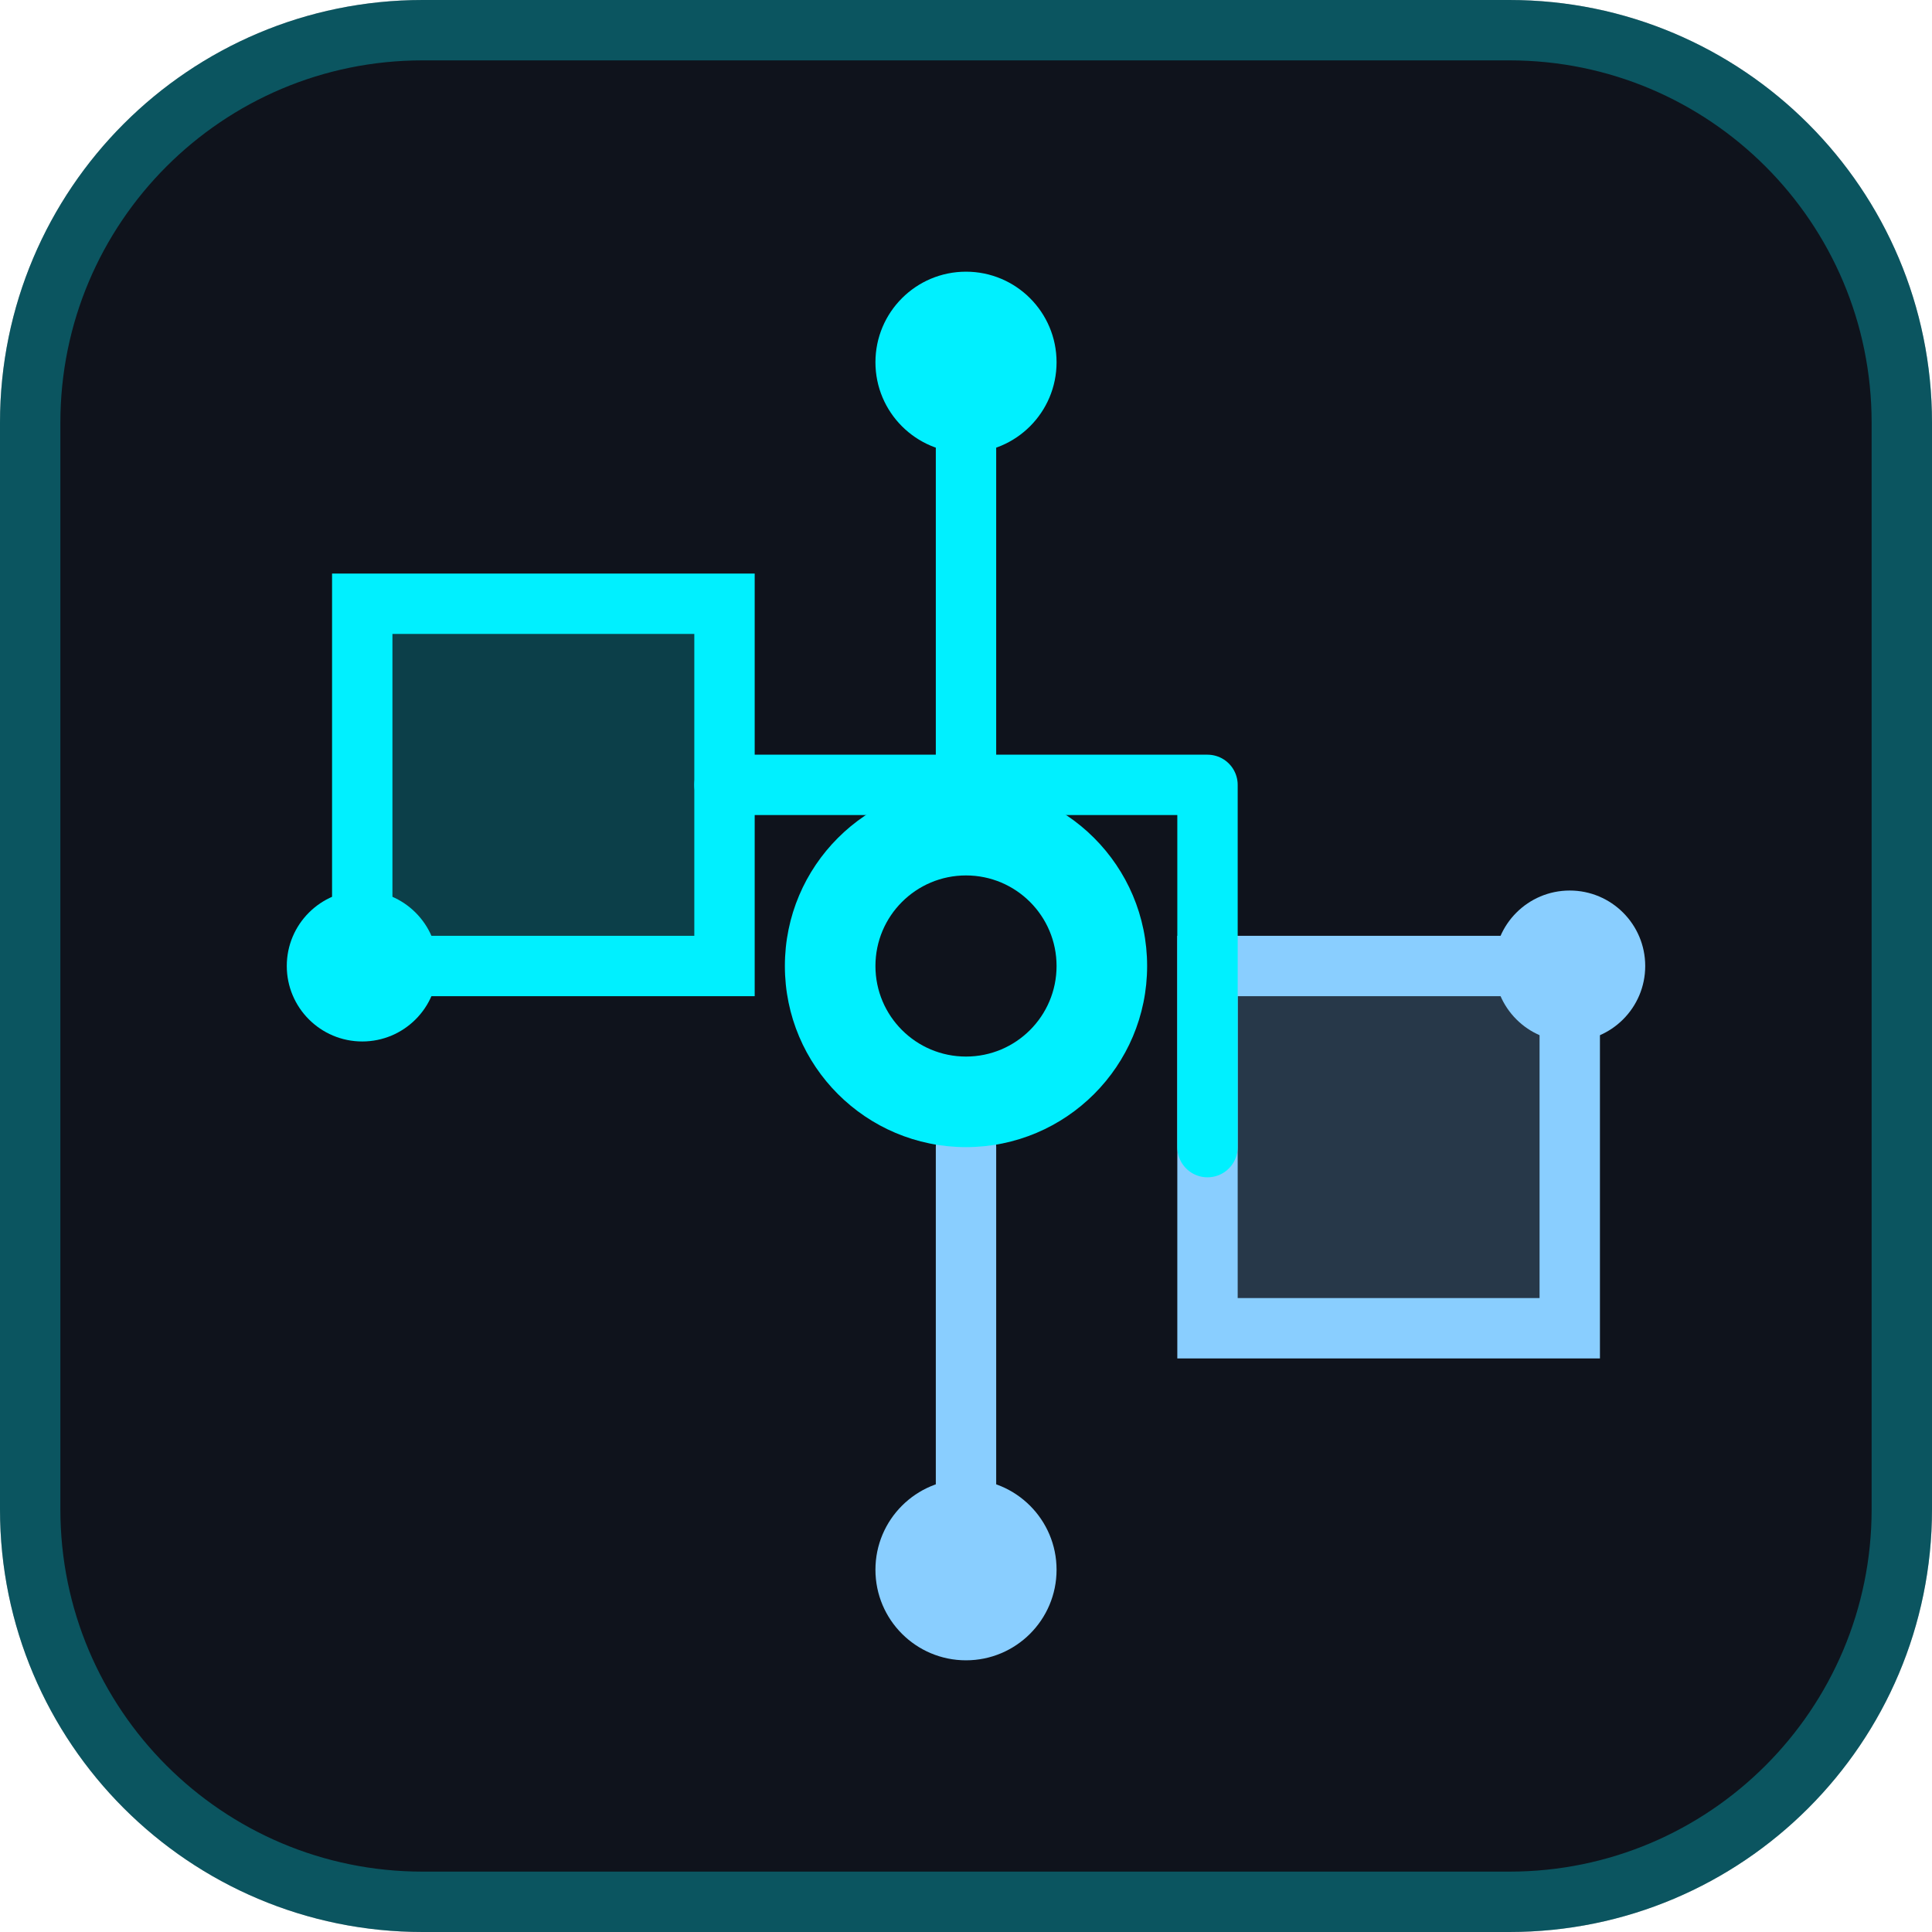
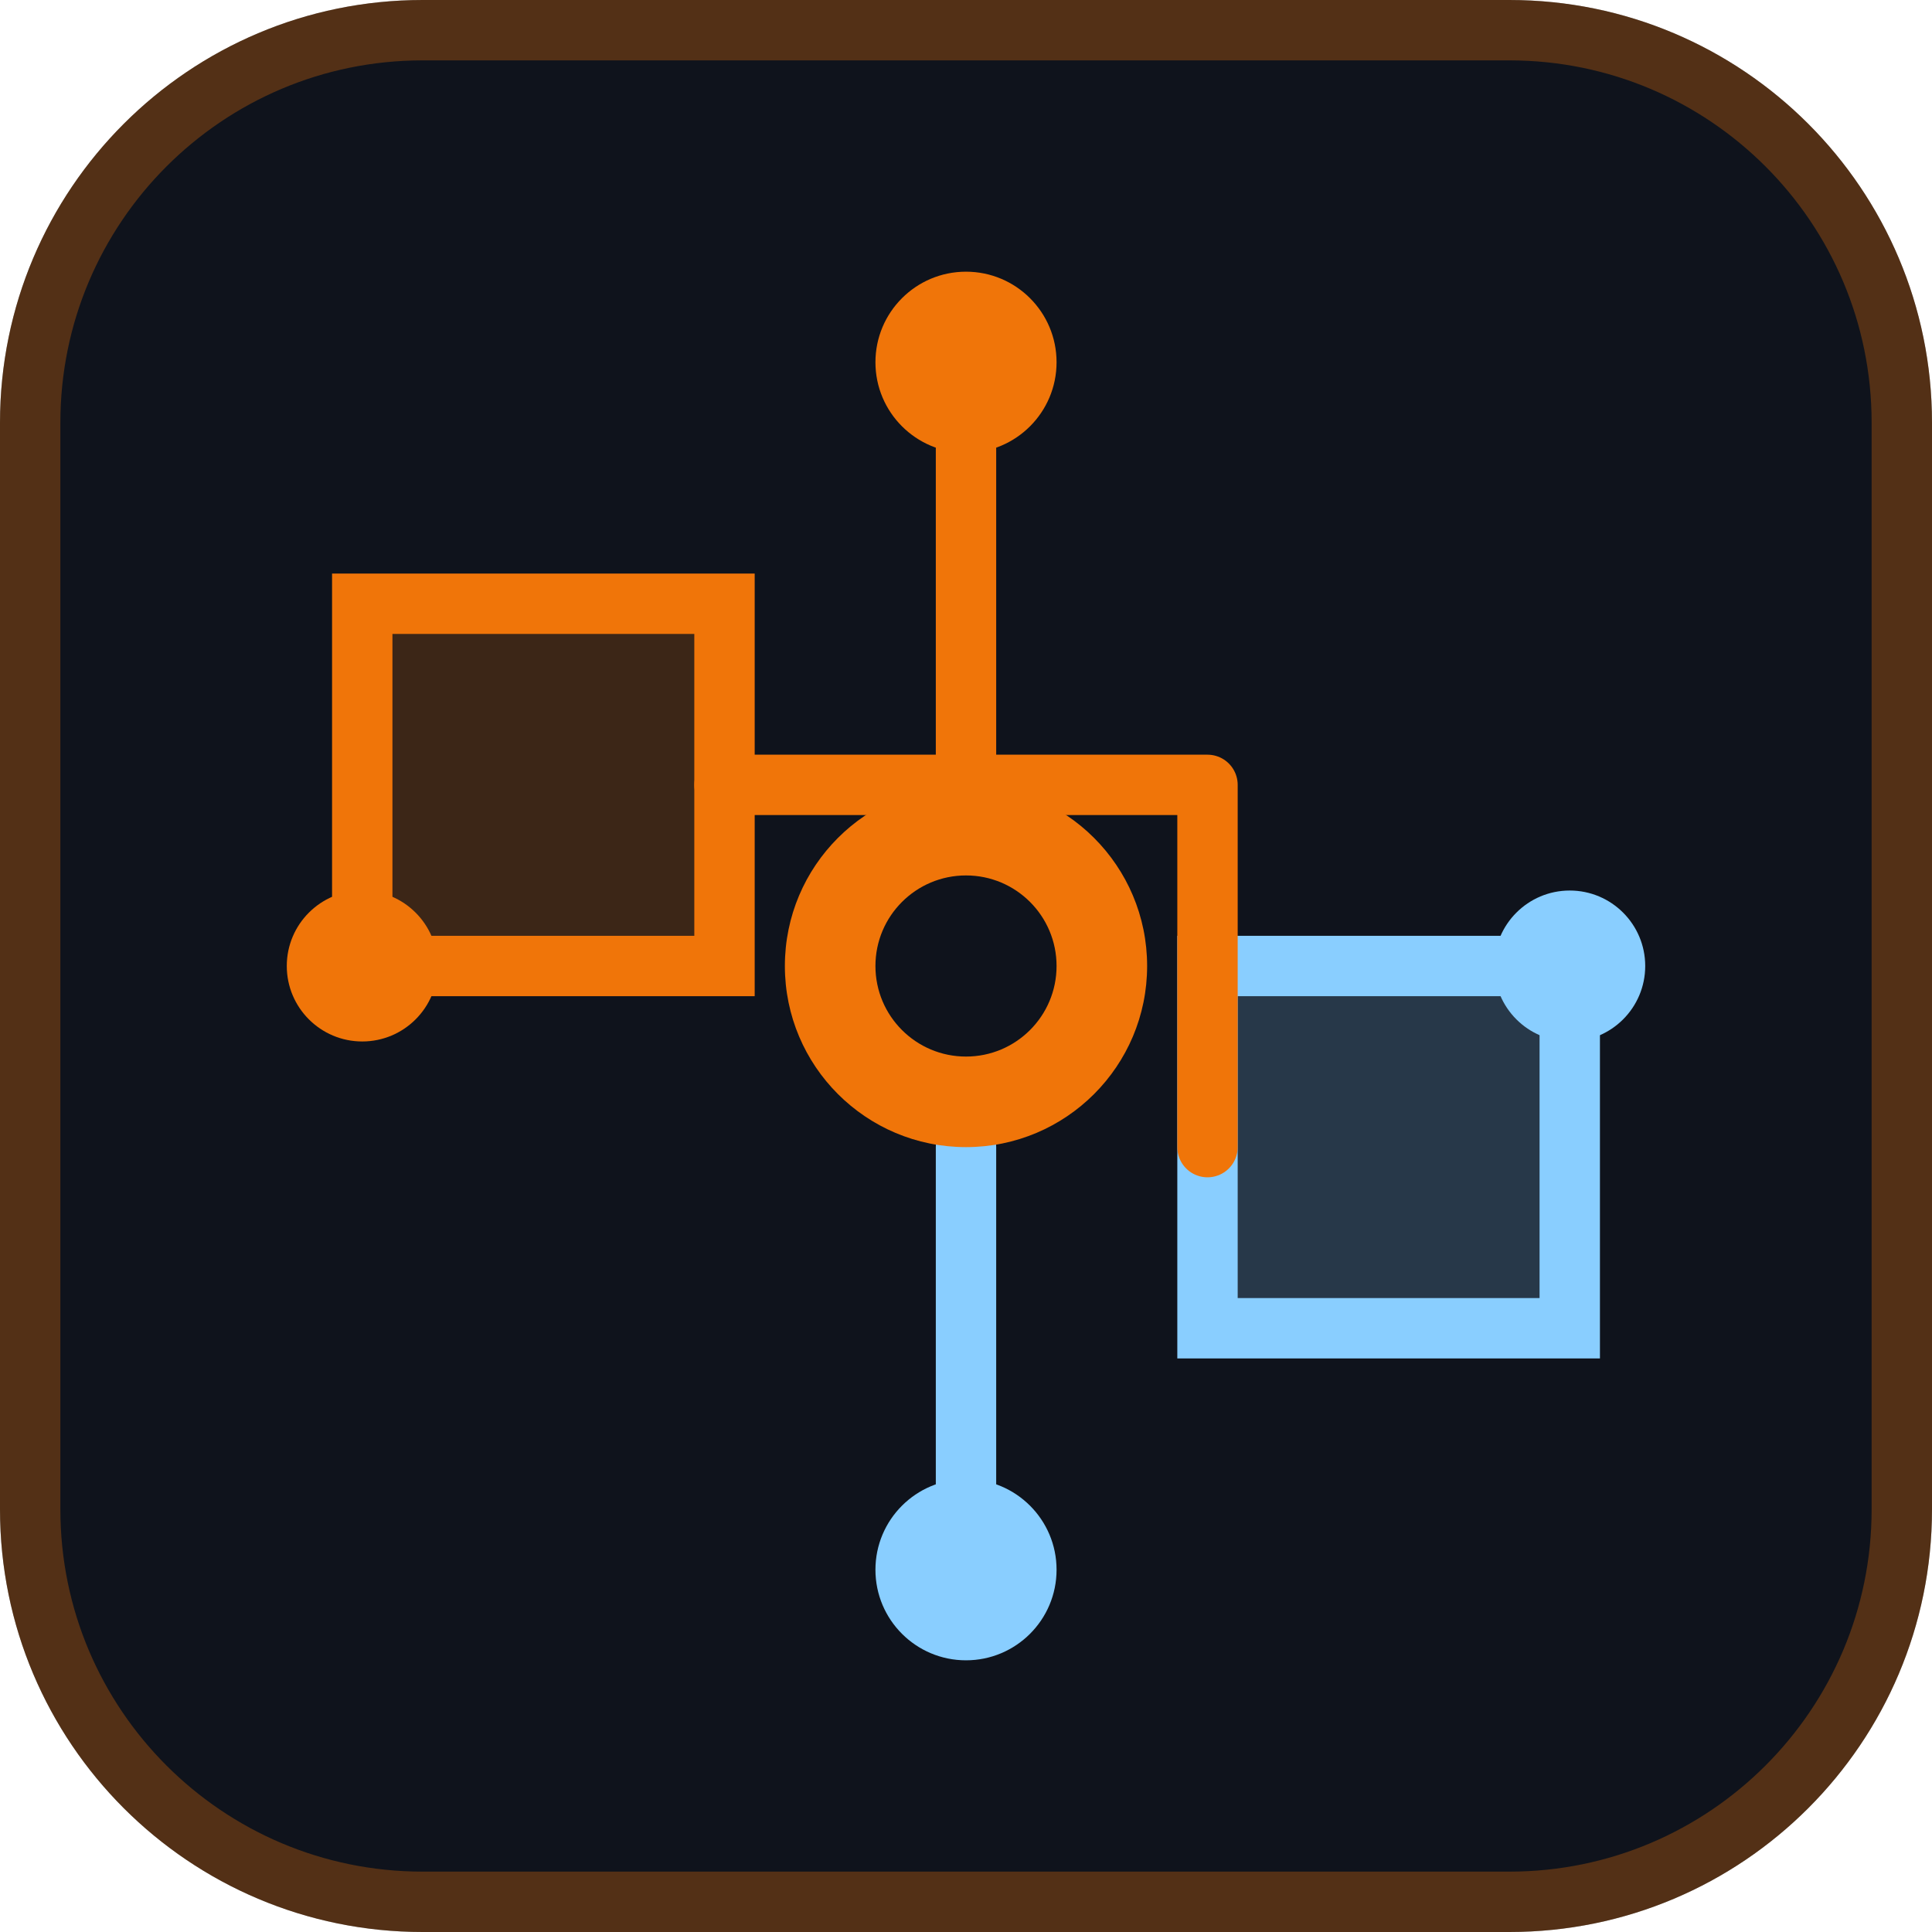
<svg xmlns="http://www.w3.org/2000/svg" viewBox="0 0 64 64" fill="none">
  <rect width="64" height="64" rx="14" fill="#0f131c" />
-   <rect x="1" y="1" width="62" height="62" rx="13" stroke="#00f0ff" stroke-opacity="0.3" stroke-width="2" />
-   <path d="M12 20h12v12H12z" stroke="#00f0ff" stroke-width="2" fill="#00f0ff" fill-opacity="0.2" />
+   <rect x="1" y="1" width="62" height="62" rx="13" stroke="#f07509" stroke-opacity="0.3" stroke-width="2" />
+   <path d="M12 20h12v12H12z" stroke="#f07509" stroke-width="2" fill="#f07509" fill-opacity="0.2" />
  <path d="M40 32h12v12H40z" stroke="#89ceff" stroke-width="2" fill="#89ceff" fill-opacity="0.2" />
-   <path d="M24 26h16v12" stroke="#00f0ff" stroke-width="2" stroke-linecap="round" stroke-linejoin="round" />
-   <path d="M32 12v14" stroke="#00f0ff" stroke-width="2" stroke-linecap="round" />
+   <path d="M24 26h16v12" stroke="#f07509" stroke-width="2" stroke-linecap="round" stroke-linejoin="round" />
+   <path d="M32 12v14" stroke="#f07509" stroke-width="2" stroke-linecap="round" />
  <path d="M32 38v14" stroke="#89ceff" stroke-width="2" stroke-linecap="round" />
-   <circle cx="32" cy="12" r="3" fill="#00f0ff" />
+   <circle cx="32" cy="12" r="3" fill="#f07509" />
  <circle cx="32" cy="52" r="3" fill="#89ceff" />
-   <circle cx="12" cy="32" r="2.5" fill="#00f0ff" />
+   <circle cx="12" cy="32" r="2.5" fill="#f07509" />
  <circle cx="52" cy="32" r="2.5" fill="#89ceff" />
-   <circle cx="32" cy="32" r="6" fill="#00f0ff" />
+   <circle cx="32" cy="32" r="6" fill="#f07509" />
  <circle cx="32" cy="32" r="3" fill="#0f131c" />
</svg>
